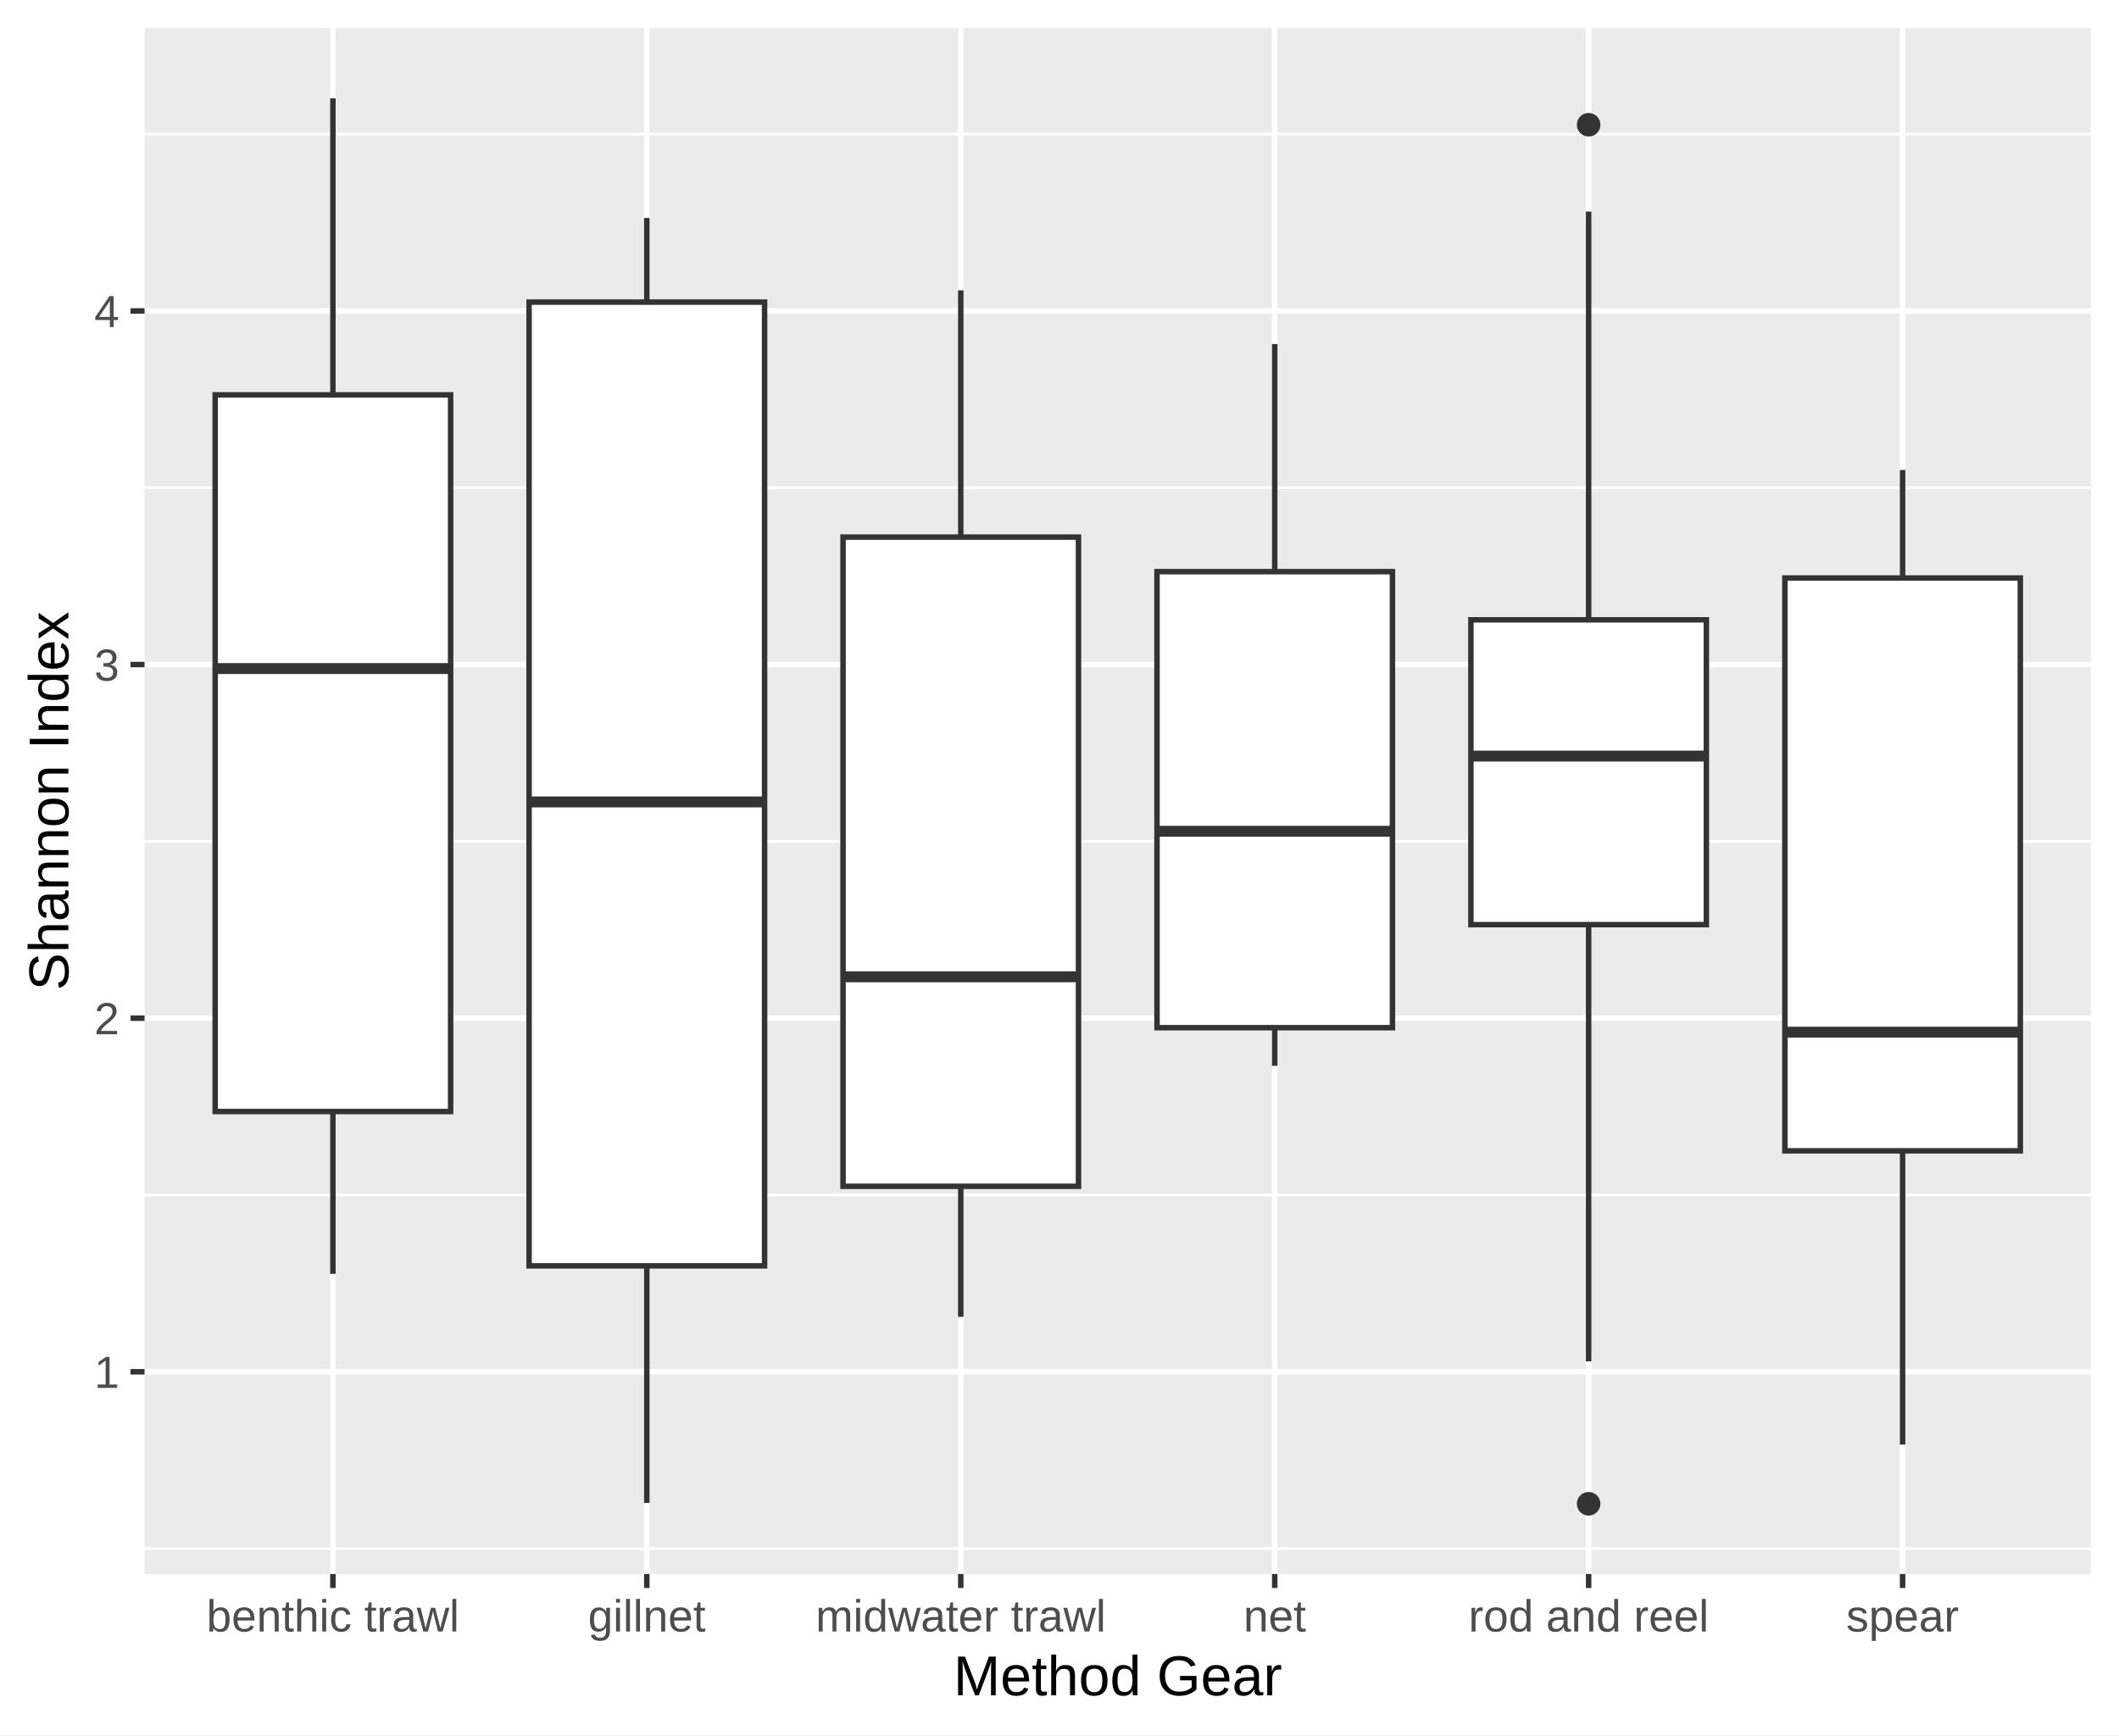
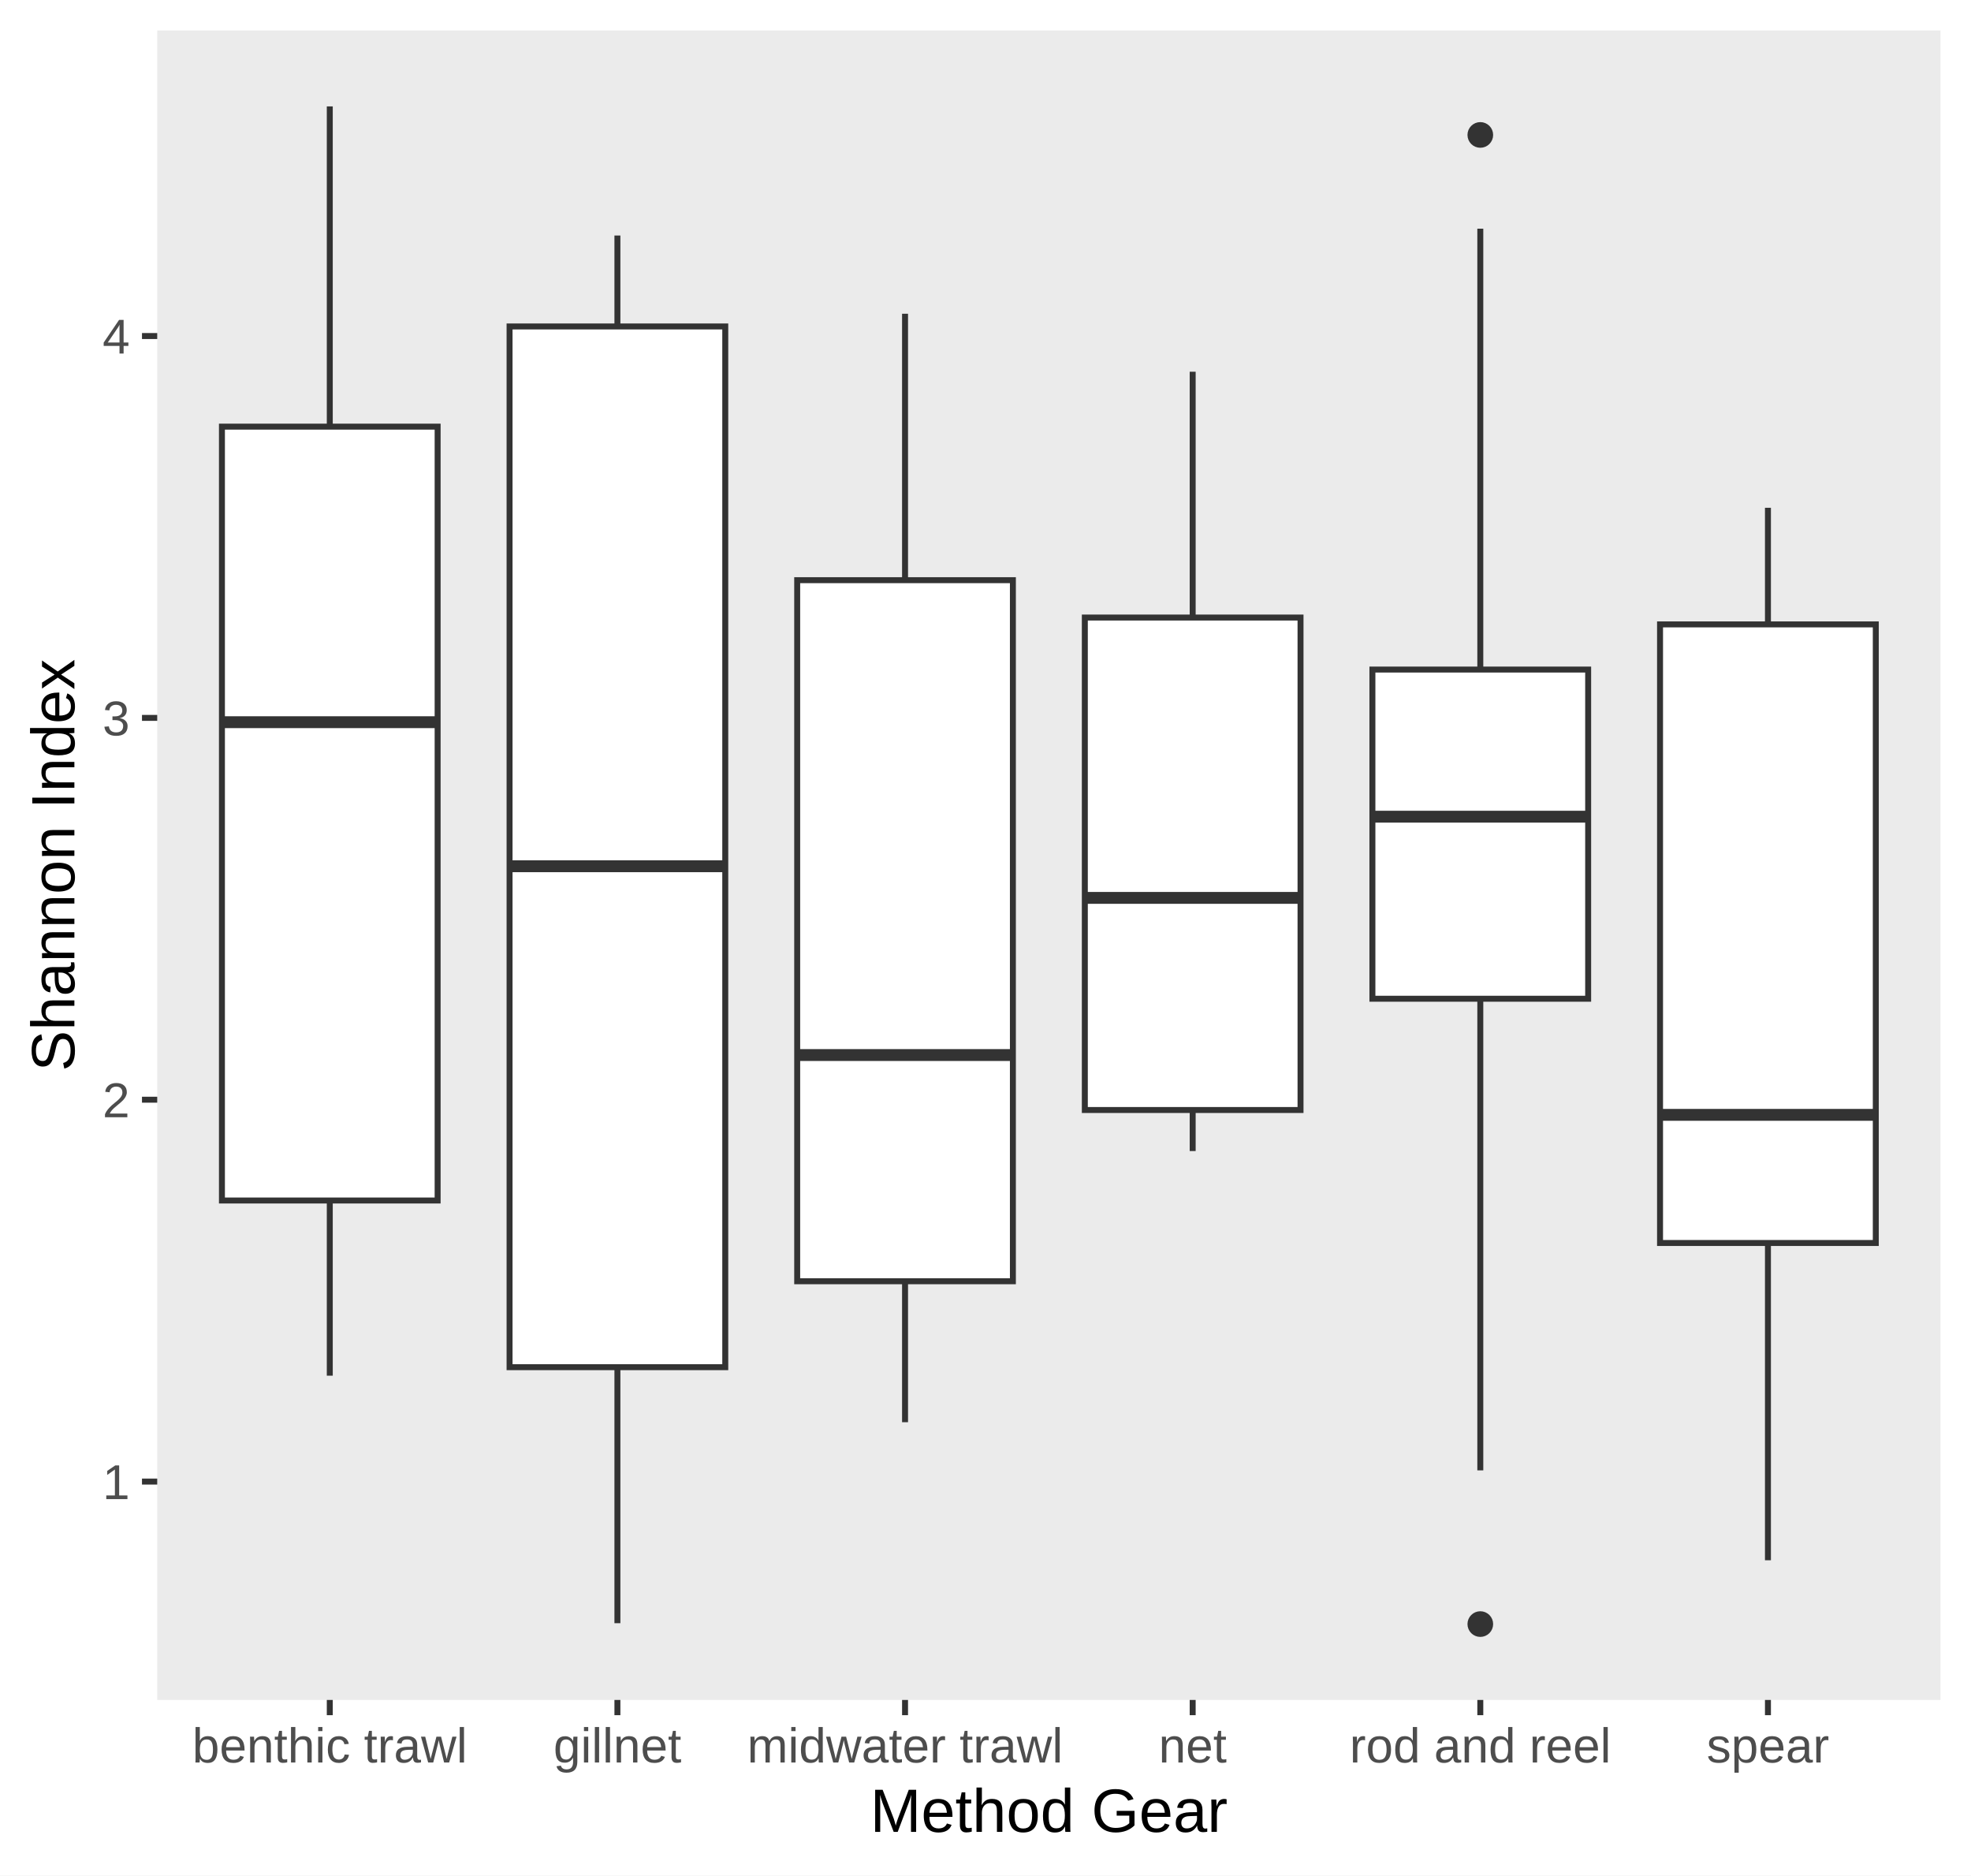
- <svg xmlns="http://www.w3.org/2000/svg" width="414.00pt" height="339.00pt" viewBox="0 0 414.00 339.00">
+ <svg xmlns="http://www.w3.org/2000/svg" width="354.00pt" height="336.75pt" viewBox="0 0 354.00 336.75">
  <g class="svglite">
    <defs>
      <style type="text/css">
    .svglite line, .svglite polyline, .svglite polygon, .svglite path, .svglite rect, .svglite circle {
      fill: none;
      stroke: #000000;
      stroke-linecap: round;
      stroke-linejoin: round;
      stroke-miterlimit: 10.00;
    }
    .svglite text {
      white-space: pre;
    }
    .svglite g.glyphgroup path {
      fill: inherit;
      stroke: none;
    }
  </style>
    </defs>
    <rect width="100%" height="100%" style="stroke: none; fill: #FFFFFF;" />
    <defs>
-       <clipPath id="cpMC4wMHw0MTQuMDB8MC4wMHwzMzkuMDA=">
-         <rect x="0.00" y="0.00" width="414.00" height="339.00" />
+       <clipPath id="cpMC4wMHwzNTQuMDB8MC4wMHwzMzYuNzU=">
+         <rect x="0.00" y="0.00" width="354.00" height="336.75" />
      </clipPath>
    </defs>
-     <g clip-path="url(#cpMC4wMHw0MTQuMDB8MC4wMHwzMzkuMDA=)">
-       <rect x="0" y="0.00" width="414.00" height="339.00" style="stroke-width: 1.07; stroke: #FFFFFF; fill: #FFFFFF;" />
+     <g clip-path="url(#cpMC4wMHwzNTQuMDB8MC4wMHwzMzYuNzU=)">
+       <rect x="0.00" y="0.00" width="354.00" height="336.75" style="stroke-width: 1.07; stroke: #FFFFFF; fill: #FFFFFF;" />
    </g>
    <defs>
-       <clipPath id="cpMjguMjR8NDA4LjUyfDUuNDh8MzA3LjUw">
-         <rect x="28.24" y="5.48" width="380.28" height="302.02" />
+       <clipPath id="cpMjguMjR8MzQ4LjUyfDUuNDh8MzA1LjI1">
+         <rect x="28.24" y="5.48" width="320.28" height="299.77" />
      </clipPath>
    </defs>
-     <g clip-path="url(#cpMjguMjR8NDA4LjUyfDUuNDh8MzA3LjUw)">
-       <rect x="28.24" y="5.48" width="380.28" height="302.02" style="stroke-width: 1.07; stroke: none; fill: #EBEBEB;" />
-       <polyline points="28.24,302.54 408.52,302.54 " style="stroke-width: 0.53; stroke: #FFFFFF; stroke-linecap: butt;" />
-       <polyline points="28.24,233.45 408.52,233.45 " style="stroke-width: 0.53; stroke: #FFFFFF; stroke-linecap: butt;" />
-       <polyline points="28.24,164.37 408.52,164.37 " style="stroke-width: 0.53; stroke: #FFFFFF; stroke-linecap: butt;" />
-       <polyline points="28.24,95.29 408.52,95.29 " style="stroke-width: 0.53; stroke: #FFFFFF; stroke-linecap: butt;" />
-       <polyline points="28.24,26.21 408.52,26.21 " style="stroke-width: 0.53; stroke: #FFFFFF; stroke-linecap: butt;" />
-       <polyline points="28.24,267.99 408.52,267.99 " style="stroke-width: 1.07; stroke: #FFFFFF; stroke-linecap: butt;" />
-       <polyline points="28.24,198.91 408.52,198.91 " style="stroke-width: 1.07; stroke: #FFFFFF; stroke-linecap: butt;" />
-       <polyline points="28.24,129.83 408.52,129.83 " style="stroke-width: 1.07; stroke: #FFFFFF; stroke-linecap: butt;" />
-       <polyline points="28.24,60.75 408.52,60.75 " style="stroke-width: 1.07; stroke: #FFFFFF; stroke-linecap: butt;" />
-       <polyline points="65.04,307.50 65.04,5.48 " style="stroke-width: 1.07; stroke: #FFFFFF; stroke-linecap: butt;" />
-       <polyline points="126.37,307.50 126.37,5.48 " style="stroke-width: 1.07; stroke: #FFFFFF; stroke-linecap: butt;" />
-       <polyline points="187.71,307.50 187.71,5.48 " style="stroke-width: 1.07; stroke: #FFFFFF; stroke-linecap: butt;" />
-       <polyline points="249.05,307.50 249.05,5.48 " style="stroke-width: 1.07; stroke: #FFFFFF; stroke-linecap: butt;" />
-       <polyline points="310.38,307.50 310.38,5.48 " style="stroke-width: 1.07; stroke: #FFFFFF; stroke-linecap: butt;" />
-       <polyline points="371.72,307.50 371.72,5.48 " style="stroke-width: 1.07; stroke: #FFFFFF; stroke-linecap: butt;" />
-       <line x1="65.04" y1="77.14" x2="65.04" y2="19.21" style="stroke-width: 1.07; stroke: #333333; stroke-linecap: butt;" />
-       <line x1="65.04" y1="217.15" x2="65.04" y2="248.85" style="stroke-width: 1.07; stroke: #333333; stroke-linecap: butt;" />
-       <polygon points="42.04,77.14 42.04,217.15 88.04,217.15 88.04,77.14 42.04,77.14 " style="stroke-width: 1.07; stroke: #333333; stroke-linecap: butt; stroke-linejoin: miter; fill: #FFFFFF;" />
-       <line x1="42.04" y1="130.61" x2="88.04" y2="130.61" style="stroke-width: 2.13; stroke: #333333; stroke-linecap: butt; stroke-linejoin: miter;" />
-       <line x1="126.37" y1="59.02" x2="126.37" y2="42.57" style="stroke-width: 1.07; stroke: #333333; stroke-linecap: butt;" />
-       <line x1="126.37" y1="247.30" x2="126.37" y2="293.62" style="stroke-width: 1.07; stroke: #333333; stroke-linecap: butt;" />
-       <polygon points="103.37,59.02 103.37,247.30 149.38,247.30 149.38,59.02 103.37,59.02 " style="stroke-width: 1.07; stroke: #333333; stroke-linecap: butt; stroke-linejoin: miter; fill: #FFFFFF;" />
-       <line x1="103.37" y1="156.67" x2="149.38" y2="156.67" style="stroke-width: 2.13; stroke: #333333; stroke-linecap: butt; stroke-linejoin: miter;" />
-       <line x1="187.71" y1="104.93" x2="187.71" y2="56.72" style="stroke-width: 1.07; stroke: #333333; stroke-linecap: butt;" />
-       <line x1="187.71" y1="231.76" x2="187.71" y2="257.26" style="stroke-width: 1.07; stroke: #333333; stroke-linecap: butt;" />
-       <polygon points="164.71,104.93 164.71,231.76 210.71,231.76 210.71,104.93 164.71,104.93 " style="stroke-width: 1.07; stroke: #333333; stroke-linecap: butt; stroke-linejoin: miter; fill: #FFFFFF;" />
-       <line x1="164.71" y1="190.83" x2="210.71" y2="190.83" style="stroke-width: 2.13; stroke: #333333; stroke-linecap: butt; stroke-linejoin: miter;" />
-       <line x1="249.05" y1="111.68" x2="249.05" y2="67.21" style="stroke-width: 1.07; stroke: #333333; stroke-linecap: butt;" />
-       <line x1="249.05" y1="200.77" x2="249.05" y2="208.21" style="stroke-width: 1.07; stroke: #333333; stroke-linecap: butt;" />
-       <polygon points="226.05,111.68 226.05,200.77 272.05,200.77 272.05,111.68 226.05,111.68 " style="stroke-width: 1.07; stroke: #333333; stroke-linecap: butt; stroke-linejoin: miter; fill: #FFFFFF;" />
-       <line x1="226.05" y1="162.40" x2="272.05" y2="162.40" style="stroke-width: 2.13; stroke: #333333; stroke-linecap: butt; stroke-linejoin: miter;" />
-       <circle cx="310.38" cy="24.37" r="1.95" style="stroke-width: 0.71; stroke: #333333; fill: #333333;" />
-       <circle cx="310.38" cy="293.78" r="1.95" style="stroke-width: 0.71; stroke: #333333; fill: #333333;" />
-       <line x1="310.38" y1="121.09" x2="310.38" y2="41.33" style="stroke-width: 1.07; stroke: #333333; stroke-linecap: butt;" />
-       <line x1="310.38" y1="180.64" x2="310.38" y2="265.97" style="stroke-width: 1.07; stroke: #333333; stroke-linecap: butt;" />
-       <polygon points="287.38,121.09 287.38,180.64 333.38,180.64 333.38,121.09 287.38,121.09 " style="stroke-width: 1.07; stroke: #333333; stroke-linecap: butt; stroke-linejoin: miter; fill: #FFFFFF;" />
-       <line x1="287.38" y1="147.71" x2="333.38" y2="147.71" style="stroke-width: 2.13; stroke: #333333; stroke-linecap: butt; stroke-linejoin: miter;" />
-       <line x1="371.72" y1="112.92" x2="371.72" y2="91.82" style="stroke-width: 1.07; stroke: #333333; stroke-linecap: butt;" />
-       <line x1="371.72" y1="224.83" x2="371.72" y2="282.23" style="stroke-width: 1.07; stroke: #333333; stroke-linecap: butt;" />
-       <polygon points="348.72,112.92 348.72,224.83 394.72,224.83 394.72,112.92 348.72,112.92 " style="stroke-width: 1.07; stroke: #333333; stroke-linecap: butt; stroke-linejoin: miter; fill: #FFFFFF;" />
-       <line x1="348.72" y1="201.65" x2="394.72" y2="201.65" style="stroke-width: 2.13; stroke: #333333; stroke-linecap: butt; stroke-linejoin: miter;" />
+     <g clip-path="url(#cpMjguMjR8MzQ4LjUyfDUuNDh8MzA1LjI1)">
+       <rect x="28.24" y="5.48" width="320.28" height="299.77" style="stroke-width: 1.07; stroke: none; fill: #EBEBEB;" />
+       <line x1="59.23" y1="76.61" x2="59.23" y2="19.11" style="stroke-width: 1.07; stroke: #333333; stroke-linecap: butt;" />
+       <line x1="59.23" y1="215.57" x2="59.23" y2="247.03" style="stroke-width: 1.07; stroke: #333333; stroke-linecap: butt;" />
+       <polygon points="39.86,76.61 39.86,215.57 78.60,215.57 78.60,76.61 39.86,76.61 " style="stroke-width: 1.07; stroke: #333333; stroke-linecap: butt; stroke-linejoin: miter; fill: #FFFFFF;" />
+       <line x1="39.86" y1="129.68" x2="78.60" y2="129.68" style="stroke-width: 2.13; stroke: #333333; stroke-linecap: butt; stroke-linejoin: miter;" />
+       <line x1="110.89" y1="58.62" x2="110.89" y2="42.29" style="stroke-width: 1.07; stroke: #333333; stroke-linecap: butt;" />
+       <line x1="110.89" y1="245.50" x2="110.89" y2="291.47" style="stroke-width: 1.07; stroke: #333333; stroke-linecap: butt;" />
+       <polygon points="91.52,58.62 91.52,245.50 130.26,245.50 130.26,58.62 91.52,58.62 " style="stroke-width: 1.07; stroke: #333333; stroke-linecap: butt; stroke-linejoin: miter; fill: #FFFFFF;" />
+       <line x1="91.52" y1="155.55" x2="130.26" y2="155.55" style="stroke-width: 2.13; stroke: #333333; stroke-linecap: butt; stroke-linejoin: miter;" />
+       <line x1="162.55" y1="104.18" x2="162.55" y2="56.34" style="stroke-width: 1.07; stroke: #333333; stroke-linecap: butt;" />
+       <line x1="162.55" y1="230.07" x2="162.55" y2="255.38" style="stroke-width: 1.07; stroke: #333333; stroke-linecap: butt;" />
+       <polygon points="143.18,104.18 143.18,230.07 181.92,230.07 181.92,104.18 143.18,104.18 " style="stroke-width: 1.07; stroke: #333333; stroke-linecap: butt; stroke-linejoin: miter; fill: #FFFFFF;" />
+       <line x1="143.18" y1="189.45" x2="181.92" y2="189.45" style="stroke-width: 2.13; stroke: #333333; stroke-linecap: butt; stroke-linejoin: miter;" />
+       <line x1="214.21" y1="110.89" x2="214.21" y2="66.75" style="stroke-width: 1.07; stroke: #333333; stroke-linecap: butt;" />
+       <line x1="214.21" y1="199.32" x2="214.21" y2="206.69" style="stroke-width: 1.07; stroke: #333333; stroke-linecap: butt;" />
+       <polygon points="194.84,110.89 194.84,199.32 233.58,199.32 233.58,110.89 194.84,110.89 " style="stroke-width: 1.07; stroke: #333333; stroke-linecap: butt; stroke-linejoin: miter; fill: #FFFFFF;" />
+       <line x1="194.84" y1="161.23" x2="233.58" y2="161.23" style="stroke-width: 2.13; stroke: #333333; stroke-linecap: butt; stroke-linejoin: miter;" />
+       <circle cx="265.87" cy="24.23" r="1.95" style="stroke-width: 0.71; stroke: #333333; fill: #333333;" />
+       <circle cx="265.87" cy="291.63" r="1.95" style="stroke-width: 0.71; stroke: #333333; fill: #333333;" />
+       <line x1="265.87" y1="120.23" x2="265.87" y2="41.06" style="stroke-width: 1.07; stroke: #333333; stroke-linecap: butt;" />
+       <line x1="265.87" y1="179.34" x2="265.87" y2="264.03" style="stroke-width: 1.07; stroke: #333333; stroke-linecap: butt;" />
+       <polygon points="246.49,120.23 246.49,179.34 285.24,179.34 285.24,120.23 246.49,120.23 " style="stroke-width: 1.07; stroke: #333333; stroke-linecap: butt; stroke-linejoin: miter; fill: #FFFFFF;" />
+       <line x1="246.49" y1="146.65" x2="285.24" y2="146.65" style="stroke-width: 2.13; stroke: #333333; stroke-linecap: butt; stroke-linejoin: miter;" />
+       <line x1="317.53" y1="112.12" x2="317.53" y2="91.18" style="stroke-width: 1.07; stroke: #333333; stroke-linecap: butt;" />
+       <line x1="317.53" y1="223.20" x2="317.53" y2="280.17" style="stroke-width: 1.07; stroke: #333333; stroke-linecap: butt;" />
+       <polygon points="298.15,112.12 298.15,223.20 336.90,223.20 336.90,112.12 298.15,112.12 " style="stroke-width: 1.07; stroke: #333333; stroke-linecap: butt; stroke-linejoin: miter; fill: #FFFFFF;" />
+       <line x1="298.15" y1="200.19" x2="336.90" y2="200.19" style="stroke-width: 2.13; stroke: #333333; stroke-linecap: butt; stroke-linejoin: miter;" />
    </g>
-     <g clip-path="url(#cpMC4wMHw0MTQuMDB8MC4wMHwzMzkuMDA=)">
-       <text x="23.31" y="271.14" text-anchor="end" style="font-size: 8.80px;fill: #4D4D4D; font-family: &quot;Arial&quot;;" textLength="4.89px" lengthAdjust="spacingAndGlyphs">1</text>
-       <text x="23.31" y="202.06" text-anchor="end" style="font-size: 8.80px;fill: #4D4D4D; font-family: &quot;Arial&quot;;" textLength="4.89px" lengthAdjust="spacingAndGlyphs">2</text>
-       <text x="23.31" y="132.98" text-anchor="end" style="font-size: 8.80px;fill: #4D4D4D; font-family: &quot;Arial&quot;;" textLength="4.89px" lengthAdjust="spacingAndGlyphs">3</text>
-       <text x="23.31" y="63.90" text-anchor="end" style="font-size: 8.80px;fill: #4D4D4D; font-family: &quot;Arial&quot;;" textLength="4.89px" lengthAdjust="spacingAndGlyphs">4</text>
-       <polyline points="25.50,267.99 28.24,267.99 " style="stroke-width: 1.07; stroke: #333333; stroke-linecap: butt;" />
-       <polyline points="25.50,198.91 28.24,198.91 " style="stroke-width: 1.07; stroke: #333333; stroke-linecap: butt;" />
-       <polyline points="25.50,129.83 28.24,129.83 " style="stroke-width: 1.07; stroke: #333333; stroke-linecap: butt;" />
-       <polyline points="25.50,60.75 28.24,60.75 " style="stroke-width: 1.07; stroke: #333333; stroke-linecap: butt;" />
-       <polyline points="65.04,310.24 65.04,307.50 " style="stroke-width: 1.07; stroke: #333333; stroke-linecap: butt;" />
-       <polyline points="126.37,310.24 126.37,307.50 " style="stroke-width: 1.07; stroke: #333333; stroke-linecap: butt;" />
-       <polyline points="187.71,310.24 187.71,307.50 " style="stroke-width: 1.07; stroke: #333333; stroke-linecap: butt;" />
-       <polyline points="249.05,310.24 249.05,307.50 " style="stroke-width: 1.07; stroke: #333333; stroke-linecap: butt;" />
-       <polyline points="310.38,310.24 310.38,307.50 " style="stroke-width: 1.07; stroke: #333333; stroke-linecap: butt;" />
-       <polyline points="371.72,310.24 371.72,307.50 " style="stroke-width: 1.07; stroke: #333333; stroke-linecap: butt;" />
-       <text x="65.04" y="318.74" text-anchor="middle" style="font-size: 8.80px;fill: #4D4D4D; font-family: &quot;Arial&quot;;" textLength="49.36px" lengthAdjust="spacingAndGlyphs">benthic trawl</text>
-       <text x="126.37" y="318.74" text-anchor="middle" style="font-size: 8.80px;fill: #4D4D4D; font-family: &quot;Arial&quot;;" textLength="22.97px" lengthAdjust="spacingAndGlyphs">gillnet</text>
-       <text x="187.71" y="318.74" text-anchor="middle" style="font-size: 8.80px;fill: #4D4D4D; font-family: &quot;Arial&quot;;" textLength="56.67px" lengthAdjust="spacingAndGlyphs">midwater trawl</text>
-       <text x="249.05" y="318.74" text-anchor="middle" style="font-size: 8.80px;fill: #4D4D4D; font-family: &quot;Arial&quot;;" textLength="12.22px" lengthAdjust="spacingAndGlyphs">net</text>
-       <text x="310.38" y="318.74" text-anchor="middle" style="font-size: 8.80px;fill: #4D4D4D; font-family: &quot;Arial&quot;;" textLength="46.91px" lengthAdjust="spacingAndGlyphs">rod and reel</text>
-       <text x="371.72" y="318.74" text-anchor="middle" style="font-size: 8.80px;fill: #4D4D4D; font-family: &quot;Arial&quot;;" textLength="22.00px" lengthAdjust="spacingAndGlyphs">spear</text>
-       <text x="218.38" y="331.20" text-anchor="middle" style="font-size: 11.00px; font-family: &quot;Arial&quot;;" textLength="64.25px" lengthAdjust="spacingAndGlyphs">Method Gear</text>
-       <text transform="translate(13.36,156.49) rotate(-90)" text-anchor="middle" style="font-size: 11.00px; font-family: &quot;Arial&quot;;" textLength="74.09px" lengthAdjust="spacingAndGlyphs">Shannon Index</text>
+     <g clip-path="url(#cpMC4wMHwzNTQuMDB8MC4wMHwzMzYuNzU=)">
+       <text x="23.31" y="269.19" text-anchor="end" style="font-size: 8.80px;fill: #4D4D4D; font-family: &quot;Arial&quot;;" textLength="4.89px" lengthAdjust="spacingAndGlyphs">1</text>
+       <text x="23.31" y="200.62" text-anchor="end" style="font-size: 8.80px;fill: #4D4D4D; font-family: &quot;Arial&quot;;" textLength="4.89px" lengthAdjust="spacingAndGlyphs">2</text>
+       <text x="23.31" y="132.06" text-anchor="end" style="font-size: 8.80px;fill: #4D4D4D; font-family: &quot;Arial&quot;;" textLength="4.89px" lengthAdjust="spacingAndGlyphs">3</text>
+       <text x="23.31" y="63.49" text-anchor="end" style="font-size: 8.80px;fill: #4D4D4D; font-family: &quot;Arial&quot;;" textLength="4.89px" lengthAdjust="spacingAndGlyphs">4</text>
+       <polyline points="25.50,266.04 28.24,266.04 " style="stroke-width: 1.07; stroke: #333333; stroke-linecap: butt;" />
+       <polyline points="25.50,197.47 28.24,197.47 " style="stroke-width: 1.07; stroke: #333333; stroke-linecap: butt;" />
+       <polyline points="25.50,128.91 28.24,128.91 " style="stroke-width: 1.07; stroke: #333333; stroke-linecap: butt;" />
+       <polyline points="25.50,60.34 28.24,60.34 " style="stroke-width: 1.07; stroke: #333333; stroke-linecap: butt;" />
+       <polyline points="59.23,307.99 59.23,305.25 " style="stroke-width: 1.07; stroke: #333333; stroke-linecap: butt;" />
+       <polyline points="110.89,307.99 110.89,305.25 " style="stroke-width: 1.07; stroke: #333333; stroke-linecap: butt;" />
+       <polyline points="162.55,307.99 162.55,305.25 " style="stroke-width: 1.07; stroke: #333333; stroke-linecap: butt;" />
+       <polyline points="214.21,307.99 214.21,305.25 " style="stroke-width: 1.07; stroke: #333333; stroke-linecap: butt;" />
+       <polyline points="265.87,307.99 265.87,305.25 " style="stroke-width: 1.07; stroke: #333333; stroke-linecap: butt;" />
+       <polyline points="317.53,307.99 317.53,305.25 " style="stroke-width: 1.07; stroke: #333333; stroke-linecap: butt;" />
+       <text x="59.23" y="316.49" text-anchor="middle" style="font-size: 8.80px;fill: #4D4D4D; font-family: &quot;Arial&quot;;" textLength="49.36px" lengthAdjust="spacingAndGlyphs">benthic trawl</text>
+       <text x="110.89" y="316.49" text-anchor="middle" style="font-size: 8.80px;fill: #4D4D4D; font-family: &quot;Arial&quot;;" textLength="22.97px" lengthAdjust="spacingAndGlyphs">gillnet</text>
+       <text x="162.55" y="316.49" text-anchor="middle" style="font-size: 8.80px;fill: #4D4D4D; font-family: &quot;Arial&quot;;" textLength="56.67px" lengthAdjust="spacingAndGlyphs">midwater trawl</text>
+       <text x="214.21" y="316.49" text-anchor="middle" style="font-size: 8.80px;fill: #4D4D4D; font-family: &quot;Arial&quot;;" textLength="12.22px" lengthAdjust="spacingAndGlyphs">net</text>
+       <text x="265.87" y="316.49" text-anchor="middle" style="font-size: 8.80px;fill: #4D4D4D; font-family: &quot;Arial&quot;;" textLength="46.91px" lengthAdjust="spacingAndGlyphs">rod and reel</text>
+       <text x="317.53" y="316.49" text-anchor="middle" style="font-size: 8.80px;fill: #4D4D4D; font-family: &quot;Arial&quot;;" textLength="22.00px" lengthAdjust="spacingAndGlyphs">spear</text>
+       <text x="188.38" y="328.95" text-anchor="middle" style="font-size: 11.00px; font-family: &quot;Arial&quot;;" textLength="64.25px" lengthAdjust="spacingAndGlyphs">Method Gear</text>
+       <text transform="translate(13.36,155.37) rotate(-90)" text-anchor="middle" style="font-size: 11.00px; font-family: &quot;Arial&quot;;" textLength="74.09px" lengthAdjust="spacingAndGlyphs">Shannon Index</text>
    </g>
  </g>
</svg>
